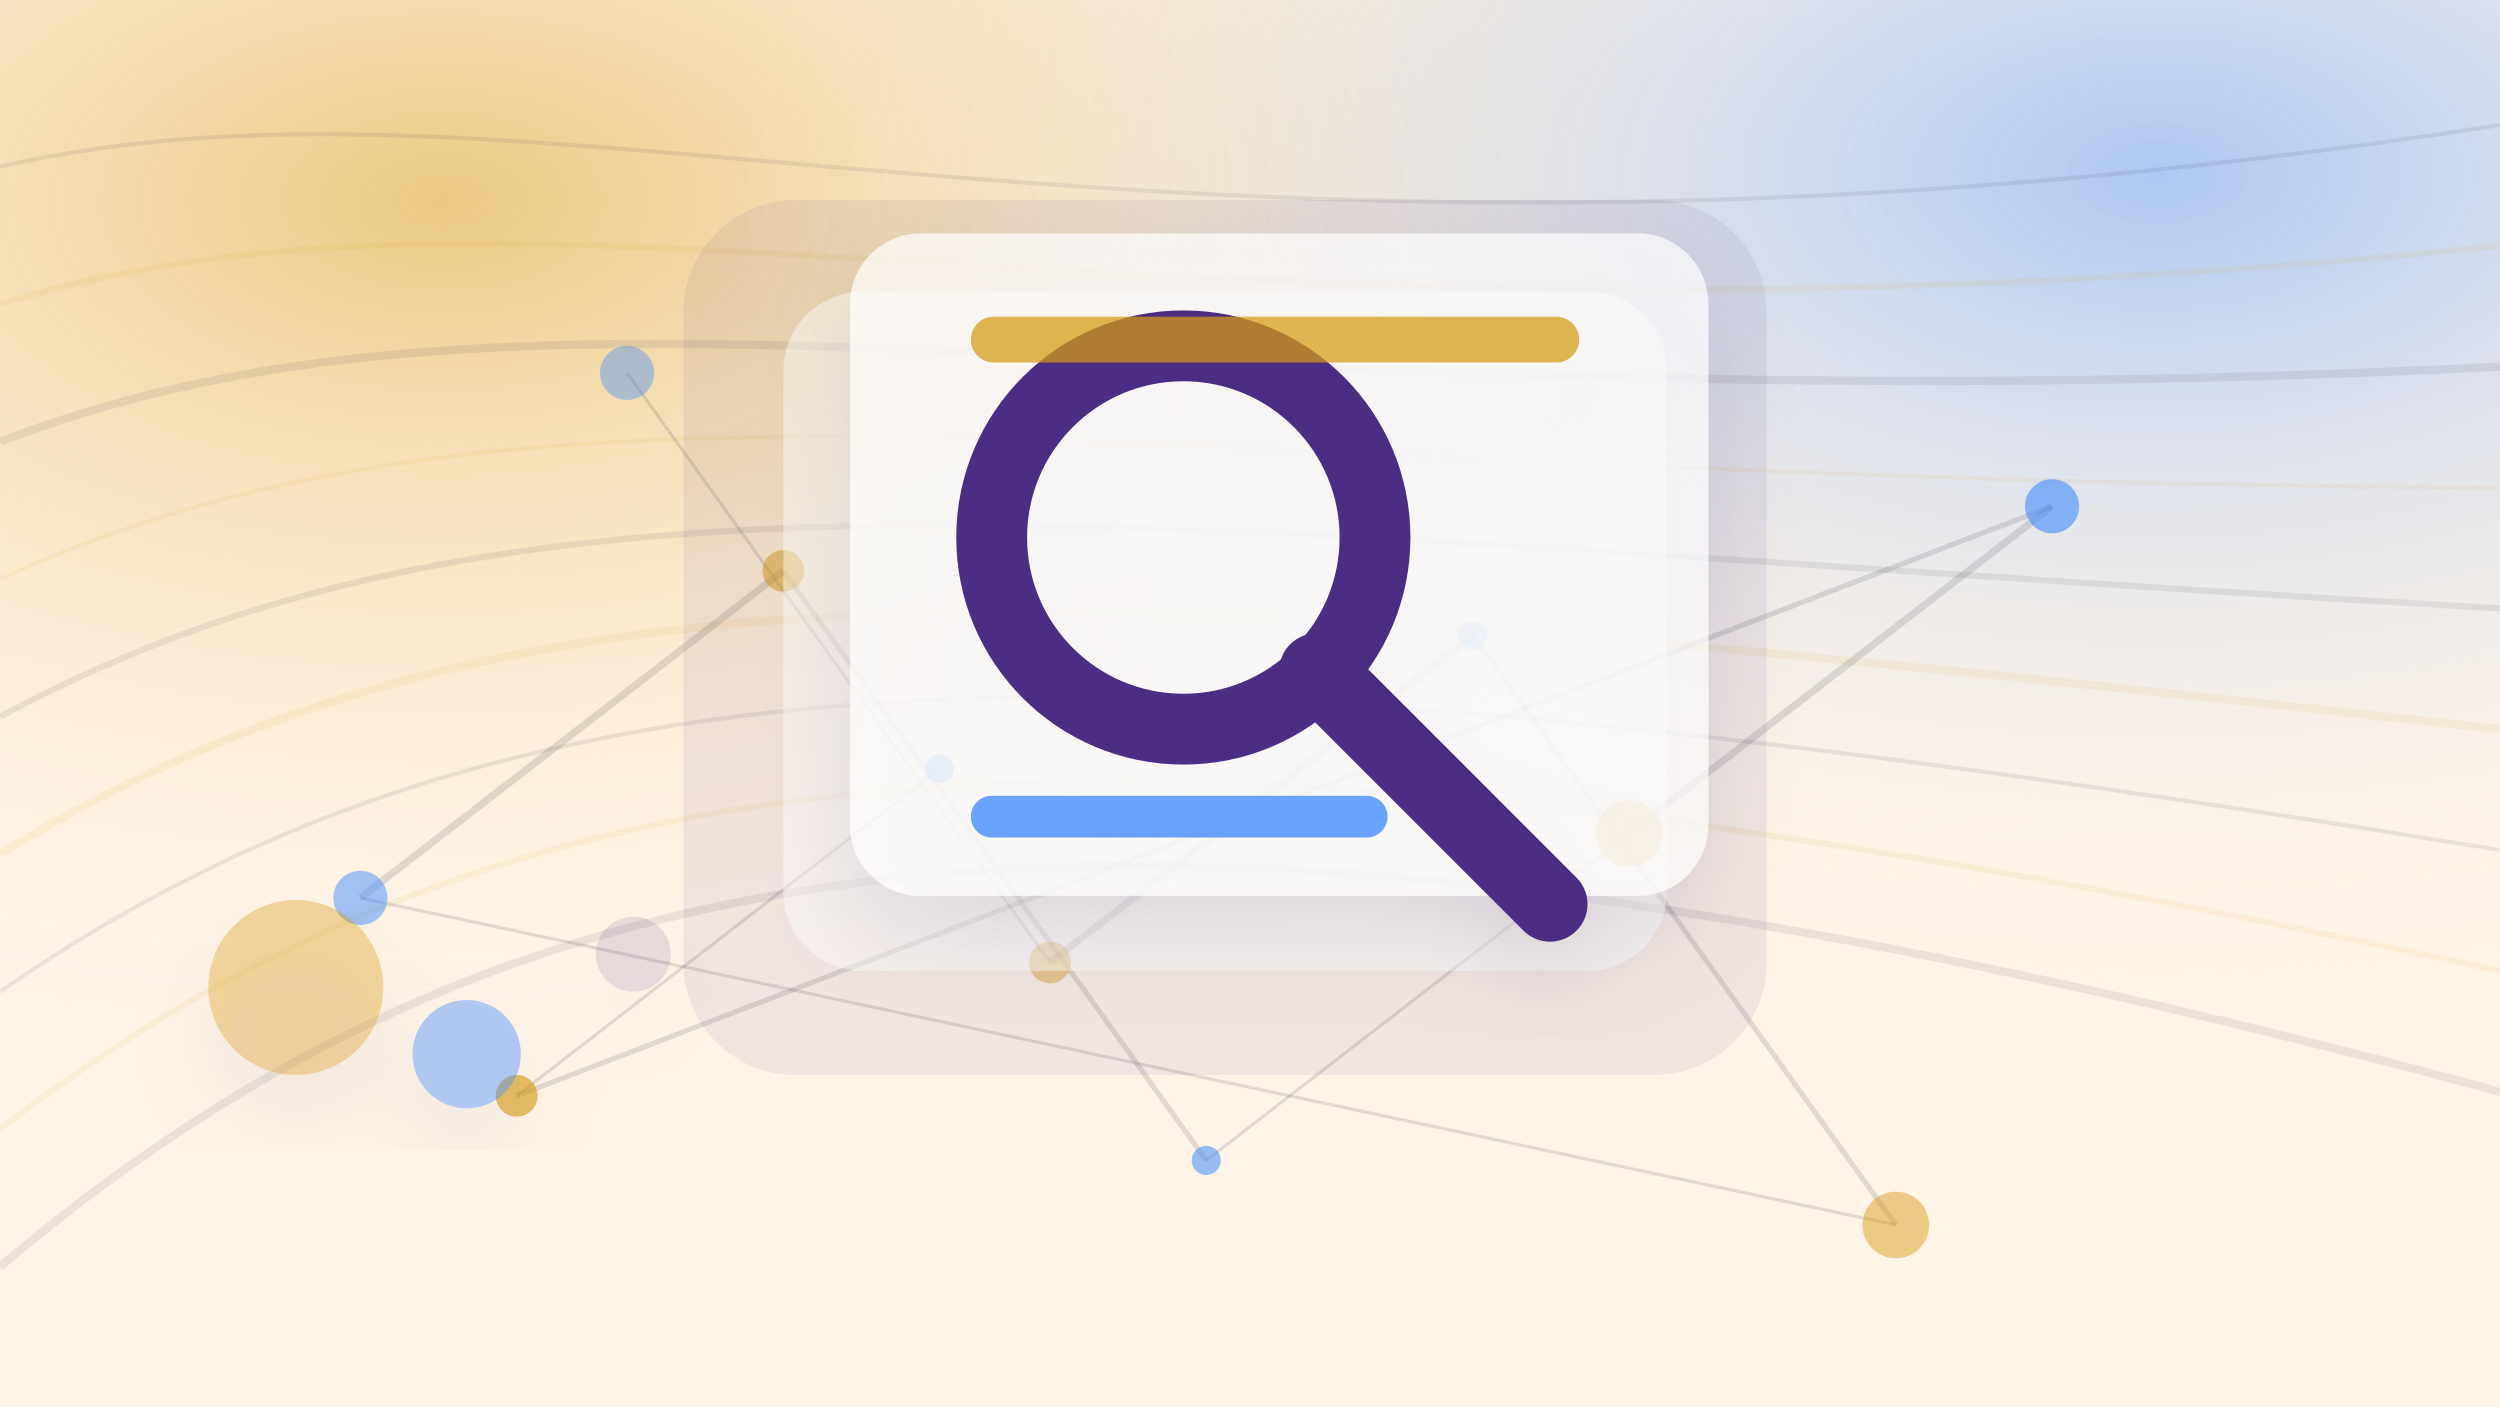
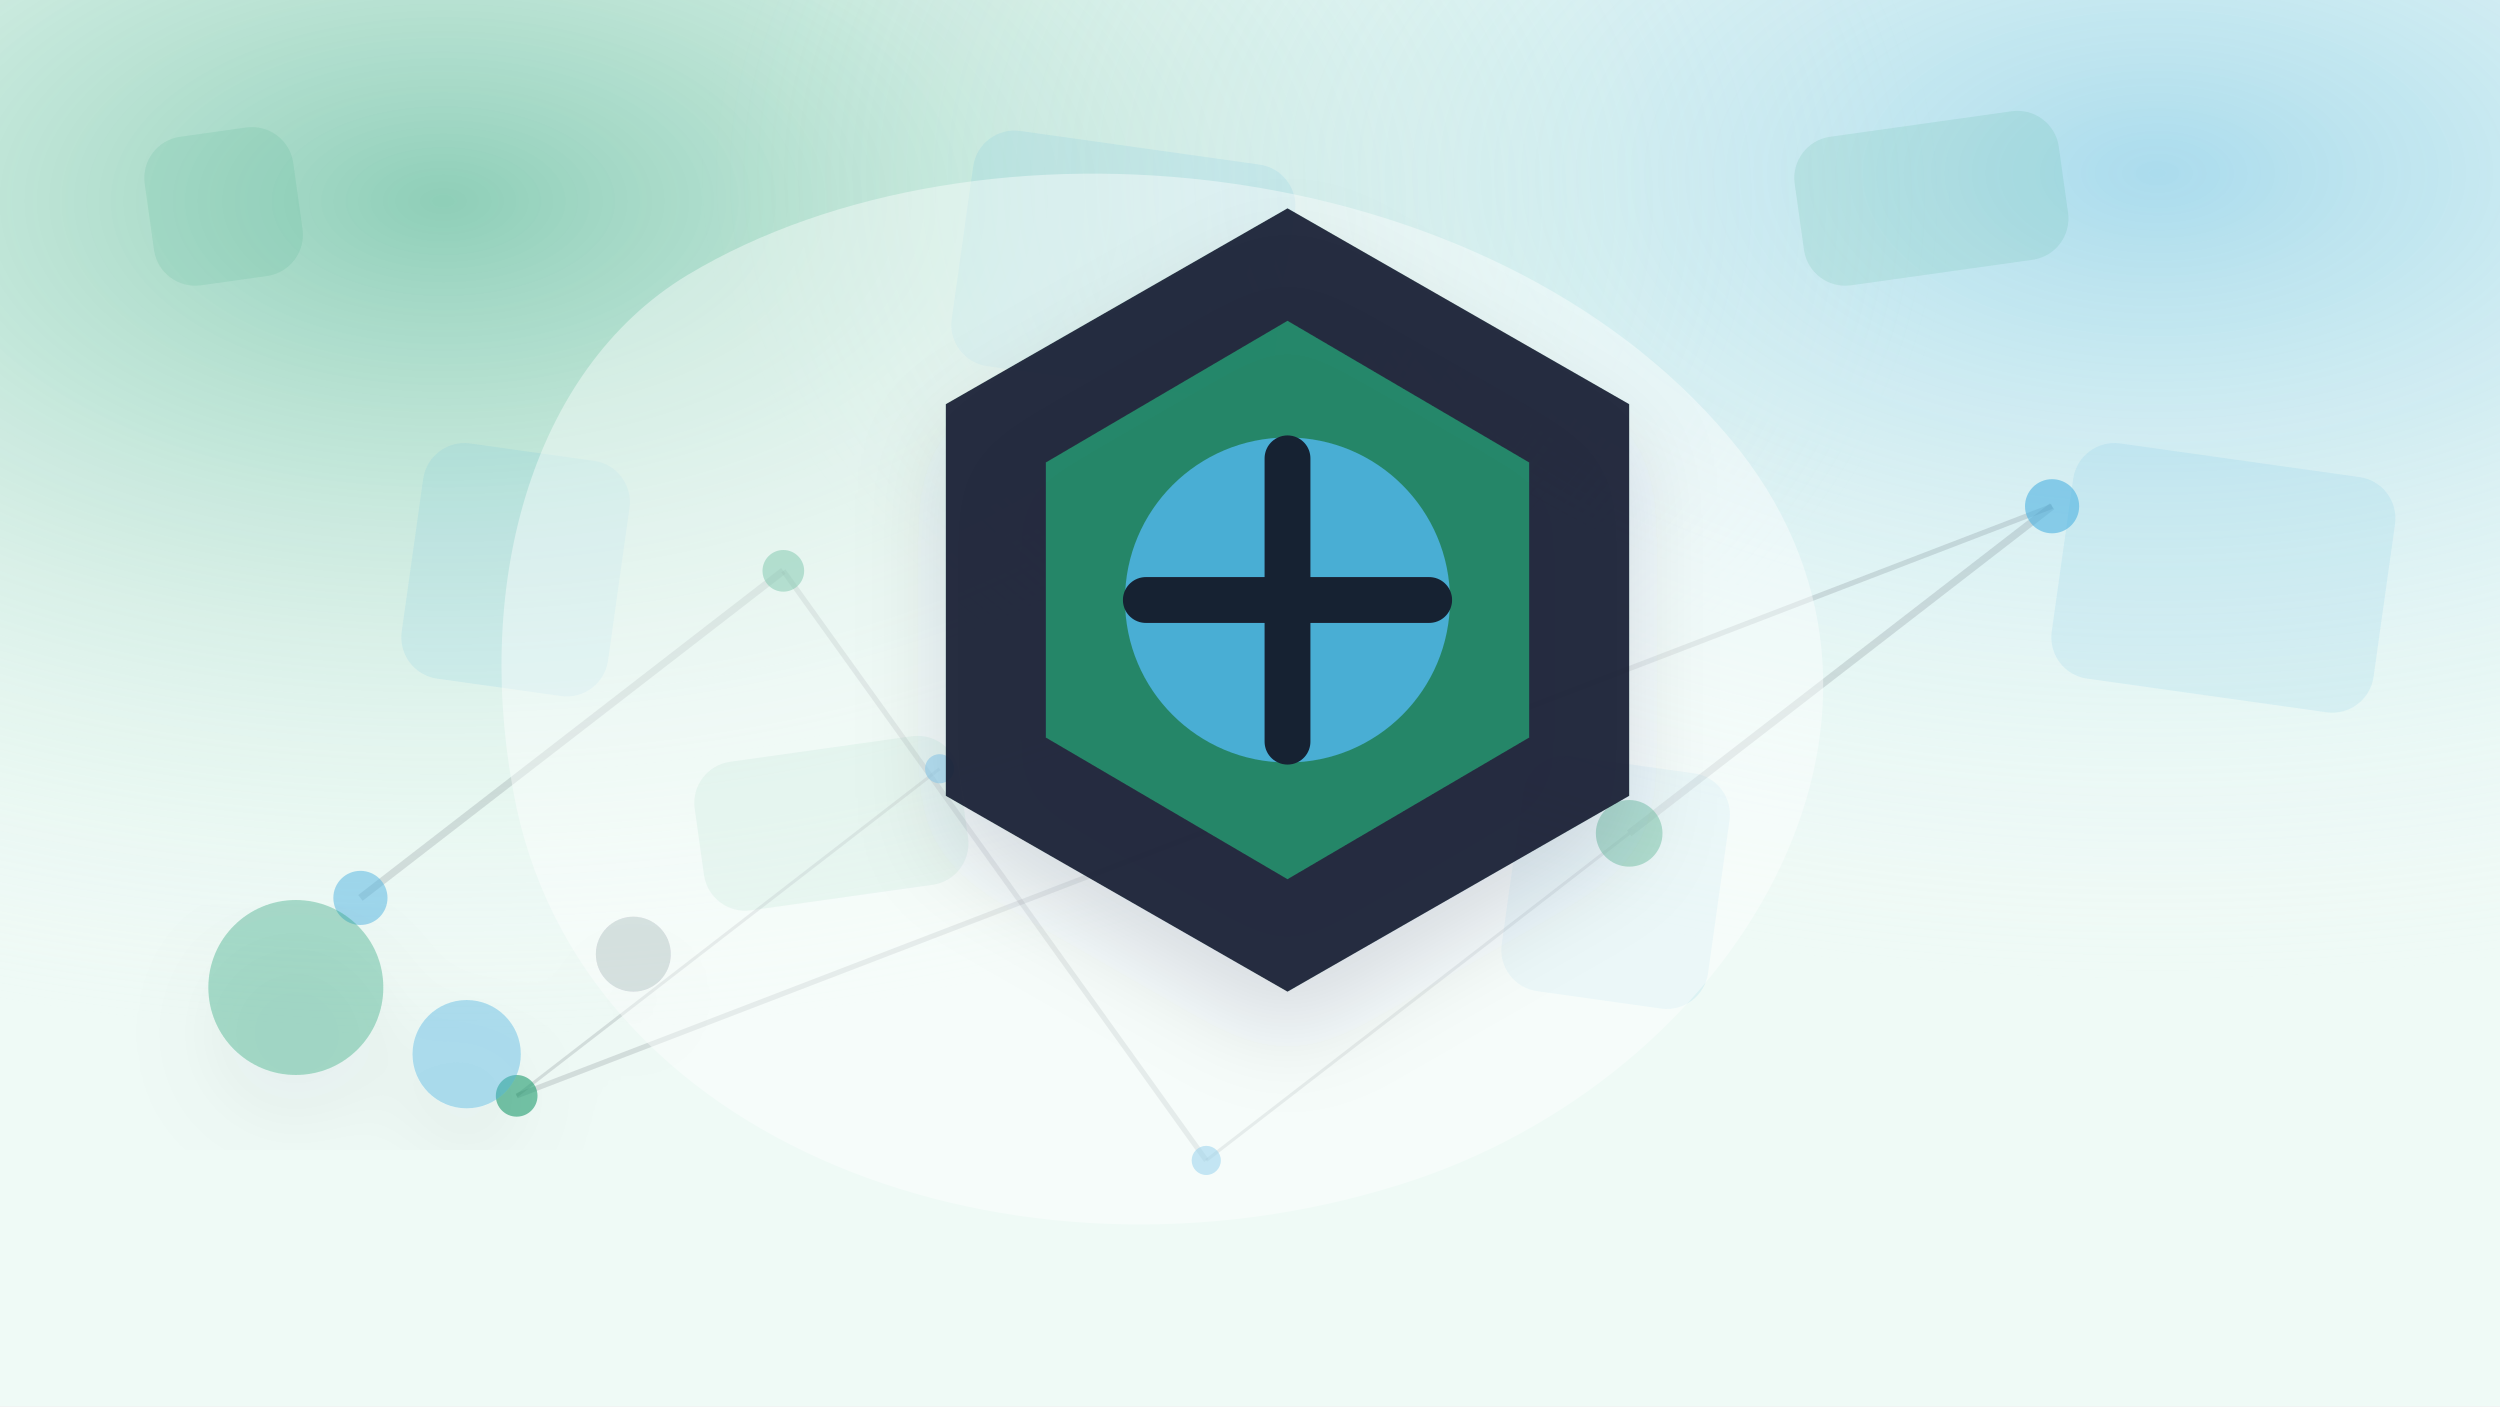
<svg xmlns="http://www.w3.org/2000/svg" width="1200" height="675" viewBox="0 0 1200 675" role="img" aria-labelledby="title desc">
  <defs>
    <radialGradient id="g1" cx="18%" cy="14%" r="60%">
-       <stop stop-color="#d49b12" stop-opacity=".48" />
-       <stop offset="1" stop-color="#fff4e8" stop-opacity="0" />
+       <stop stop-color="#25a074" stop-opacity=".48" />
+       <stop offset="1" stop-color="#effaf6" stop-opacity="0" />
    </radialGradient>
    <radialGradient id="g2" cx="86%" cy="12%" r="58%">
-       <stop stop-color="#3f8cff" stop-opacity=".42" />
-       <stop offset="1" stop-color="#fff4e8" stop-opacity="0" />
+       <stop stop-color="#4cb2e0" stop-opacity=".42" />
+       <stop offset="1" stop-color="#effaf6" stop-opacity="0" />
    </radialGradient>
    <linearGradient id="split" x1="0" x2="1">
-       <stop stop-color="#fff4e8" />
-       <stop offset=".55" stop-color="#fff4e8" />
-       <stop offset=".55" stop-color="#eef8ff" />
-       <stop offset="1" stop-color="#fff7d1" />
+       <stop stop-color="#effaf6" />
+       <stop offset=".55" stop-color="#effaf6" />
+       <stop offset=".55" stop-color="#fffdf2" />
+       <stop offset="1" stop-color="#eef8ff" />
    </linearGradient>
    <filter id="shadow" x="-20%" y="-20%" width="140%" height="140%">
      <feDropShadow dx="0" dy="22" stdDeviation="22" flood-color="#12213a" flood-opacity=".14" />
    </filter>
  </defs>
-   <rect width="1200" height="675" fill="#fff4e8" />
+   <rect width="1200" height="675" fill="#effaf6" />
  <rect width="1200" height="675" fill="url(#g1)" />
  <rect width="1200" height="675" fill="url(#g2)" />
  <g opacity=".9">
-     <path d="M0 80C260 20 560 160 1200 60" fill="none" stroke="#172033" stroke-opacity=".09" stroke-width="2" />
-     <path d="M0 146C260 66 560 184 1200 118" fill="none" stroke="#d49b12" stroke-opacity=".09" stroke-width="3" />
-     <path d="M0 212C260 112 560 208 1200 176" fill="none" stroke="#172033" stroke-opacity=".09" stroke-width="4" />
-     <path d="M0 278C260 158 560 232 1200 234" fill="none" stroke="#d49b12" stroke-opacity=".09" stroke-width="2" />
-     <path d="M0 344C260 204 560 256 1200 292" fill="none" stroke="#172033" stroke-opacity=".09" stroke-width="3" />
-     <path d="M0 410C260 250 560 280 1200 350" fill="none" stroke="#d49b12" stroke-opacity=".09" stroke-width="4" />
-     <path d="M0 476C260 296 560 304 1200 408" fill="none" stroke="#172033" stroke-opacity=".09" stroke-width="2" />
-     <path d="M0 542C260 342 560 328 1200 466" fill="none" stroke="#d49b12" stroke-opacity=".09" stroke-width="3" />
-     <path d="M0 608C260 388 560 352 1200 524" fill="none" stroke="#172033" stroke-opacity=".09" stroke-width="4" />
+     <rect x="70" y="64" width="72" height="72" rx="20" fill="#25a074" opacity=".13" transform="rotate(-8 100 90)" />
+     <rect x="202" y="214" width="100" height="114" rx="20" fill="#4cb2e0" opacity=".13" transform="rotate(8 232 240)" />
+     <rect x="334" y="364" width="128" height="72" rx="20" fill="#25a074" opacity=".13" transform="rotate(-8 364 390)" />
+     <rect x="466" y="64" width="156" height="114" rx="20" fill="#4cb2e0" opacity=".13" transform="rotate(8 496 90)" />
+     <rect x="598" y="214" width="72" height="72" rx="20" fill="#25a074" opacity=".13" transform="rotate(-8 628 240)" />
+     <rect x="730" y="364" width="100" height="114" rx="20" fill="#4cb2e0" opacity=".13" transform="rotate(8 760 390)" />
+     <rect x="862" y="64" width="128" height="72" rx="20" fill="#25a074" opacity=".13" transform="rotate(-8 892 90)" />
+     <rect x="994" y="214" width="156" height="114" rx="20" fill="#4cb2e0" opacity=".13" transform="rotate(8 1024 240)" />
  </g>
  <g>
    <line x1="451" y1="369" x2="248" y2="526" stroke="#172033" stroke-opacity=".13" stroke-width="1.5" />
    <line x1="248" y1="526" x2="985" y2="243" stroke="#172033" stroke-opacity=".13" stroke-width="2.5" />
    <line x1="985" y1="243" x2="782" y2="400" stroke="#172033" stroke-opacity=".13" stroke-width="3.5" />
    <line x1="782" y1="400" x2="579" y2="557" stroke="#172033" stroke-opacity=".13" stroke-width="1.5" />
    <line x1="579" y1="557" x2="376" y2="274" stroke="#172033" stroke-opacity=".13" stroke-width="2.5" />
    <line x1="376" y1="274" x2="173" y2="431" stroke="#172033" stroke-opacity=".13" stroke-width="3.5" />
-     <line x1="173" y1="431" x2="910" y2="588" stroke="#172033" stroke-opacity=".13" stroke-width="1.5" />
-     <line x1="910" y1="588" x2="707" y2="305" stroke="#172033" stroke-opacity=".13" stroke-width="2.5" />
-     <line x1="707" y1="305" x2="504" y2="462" stroke="#172033" stroke-opacity=".13" stroke-width="3.5" />
-     <line x1="504" y1="462" x2="301" y2="179" stroke="#172033" stroke-opacity=".13" stroke-width="1.5" />
-     <circle cx="451" cy="369" r="7" fill="#3f8cff" opacity="0.64" />
-     <circle cx="248" cy="526" r="10" fill="#d49b12" opacity="0.615" />
-     <circle cx="985" cy="243" r="13" fill="#3f8cff" opacity="0.59" />
-     <circle cx="782" cy="400" r="16" fill="#d49b12" opacity="0.565" />
-     <circle cx="579" cy="557" r="7" fill="#3f8cff" opacity="0.54" />
-     <circle cx="376" cy="274" r="10" fill="#d49b12" opacity="0.515" />
-     <circle cx="173" cy="431" r="13" fill="#3f8cff" opacity="0.49" />
-     <circle cx="910" cy="588" r="16" fill="#d49b12" opacity="0.465" />
-     <circle cx="707" cy="305" r="7" fill="#3f8cff" opacity="0.44" />
-     <circle cx="504" cy="462" r="10" fill="#d49b12" opacity="0.415" />
-     <circle cx="301" cy="179" r="13" fill="#3f8cff" opacity="0.39" />
+     <circle cx="451" cy="369" r="7" fill="#4cb2e0" opacity="0.64" />
+     <circle cx="248" cy="526" r="10" fill="#25a074" opacity="0.615" />
+     <circle cx="985" cy="243" r="13" fill="#4cb2e0" opacity="0.59" />
+     <circle cx="782" cy="400" r="16" fill="#25a074" opacity="0.565" />
+     <circle cx="579" cy="557" r="7" fill="#4cb2e0" opacity="0.54" />
+     <circle cx="376" cy="274" r="10" fill="#25a074" opacity="0.515" />
+     <circle cx="173" cy="431" r="13" fill="#4cb2e0" opacity="0.49" />
  </g>
  <g transform="translate(-300 0)">
-     <rect x="628" y="96" width="520" height="420" rx="54" fill="#4b2e83" opacity=".08" />
-     <rect x="676" y="140" width="424" height="326" rx="38" fill="#fff" opacity=".46" />
+     <path d="M630 132C770 48 1014 72 1130 210c108 128 8 302-150 356-184 62-396-12-432-178-22-104 6-210 82-256Z" fill="#fff" opacity=".42" />
  </g>
  <g transform="translate(-300 0)" filter="url(#shadow)">
-     <g transform="translate(708 112)">
-       <rect x="0" y="0" width="412" height="318" rx="34" fill="#fff" opacity=".7" />
-       <circle cx="160" cy="146" r="92" fill="none" stroke="#4b2e83" stroke-width="34" />
-       <path d="M224 210l112 112" stroke="#4b2e83" stroke-width="36" stroke-linecap="round" />
-       <rect x="58" y="40" width="292" height="22" rx="11" fill="#d49b12" opacity=".72" />
-       <rect x="58" y="270" width="200" height="20" rx="10" fill="#3f8cff" opacity=".78" />
+     <g transform="translate(728 100)">
+       <polygon points="190,0 354,94 354,282 190,376 26,282 26,94" fill="#172033" opacity=".92" />
+       <polygon points="190,54 306,122 306,254 190,322 74,254 74,122" fill="#25a074" opacity=".78" />
+       <circle cx="190" cy="188" r="78" fill="#4cb2e0" opacity=".9" />
+       <path d="M190 120v136M122 188h136" stroke="#172033" stroke-width="22" stroke-linecap="round" />
    </g>
  </g>
  <g filter="url(#shadow)" opacity=".82">
-     <circle cx="142" cy="474" r="42" fill="#d49b12" opacity=".44" />
-     <circle cx="224" cy="506" r="26" fill="#3f8cff" opacity=".5" />
-     <circle cx="304" cy="458" r="18" fill="#4b2e83" opacity=".16" />
+     <circle cx="142" cy="474" r="42" fill="#25a074" opacity=".44" />
+     <circle cx="224" cy="506" r="26" fill="#4cb2e0" opacity=".5" />
+     <circle cx="304" cy="458" r="18" fill="#172033" opacity=".16" />
  </g>
</svg>
